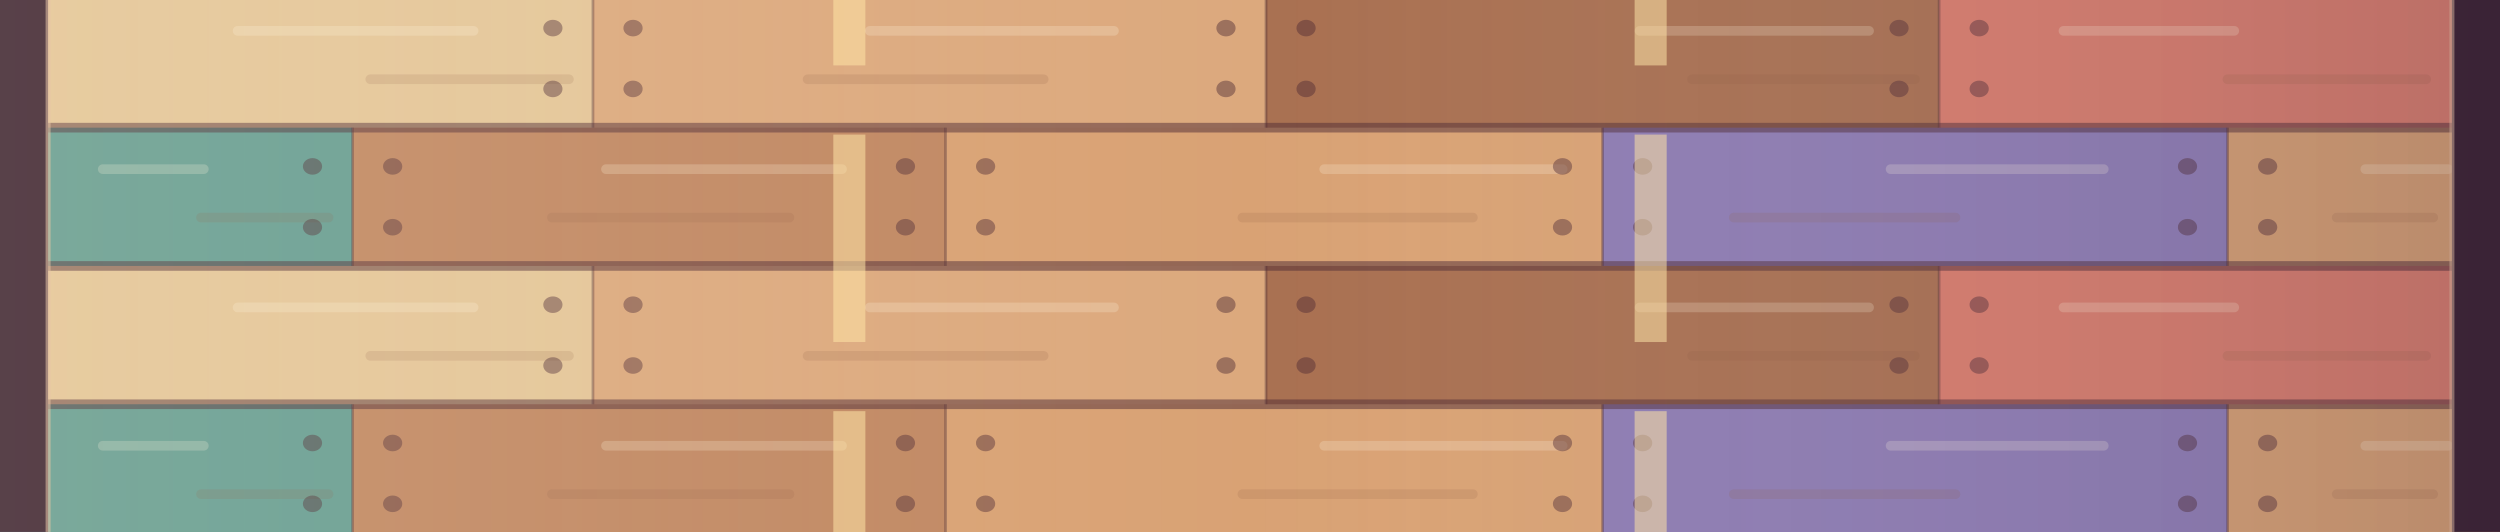
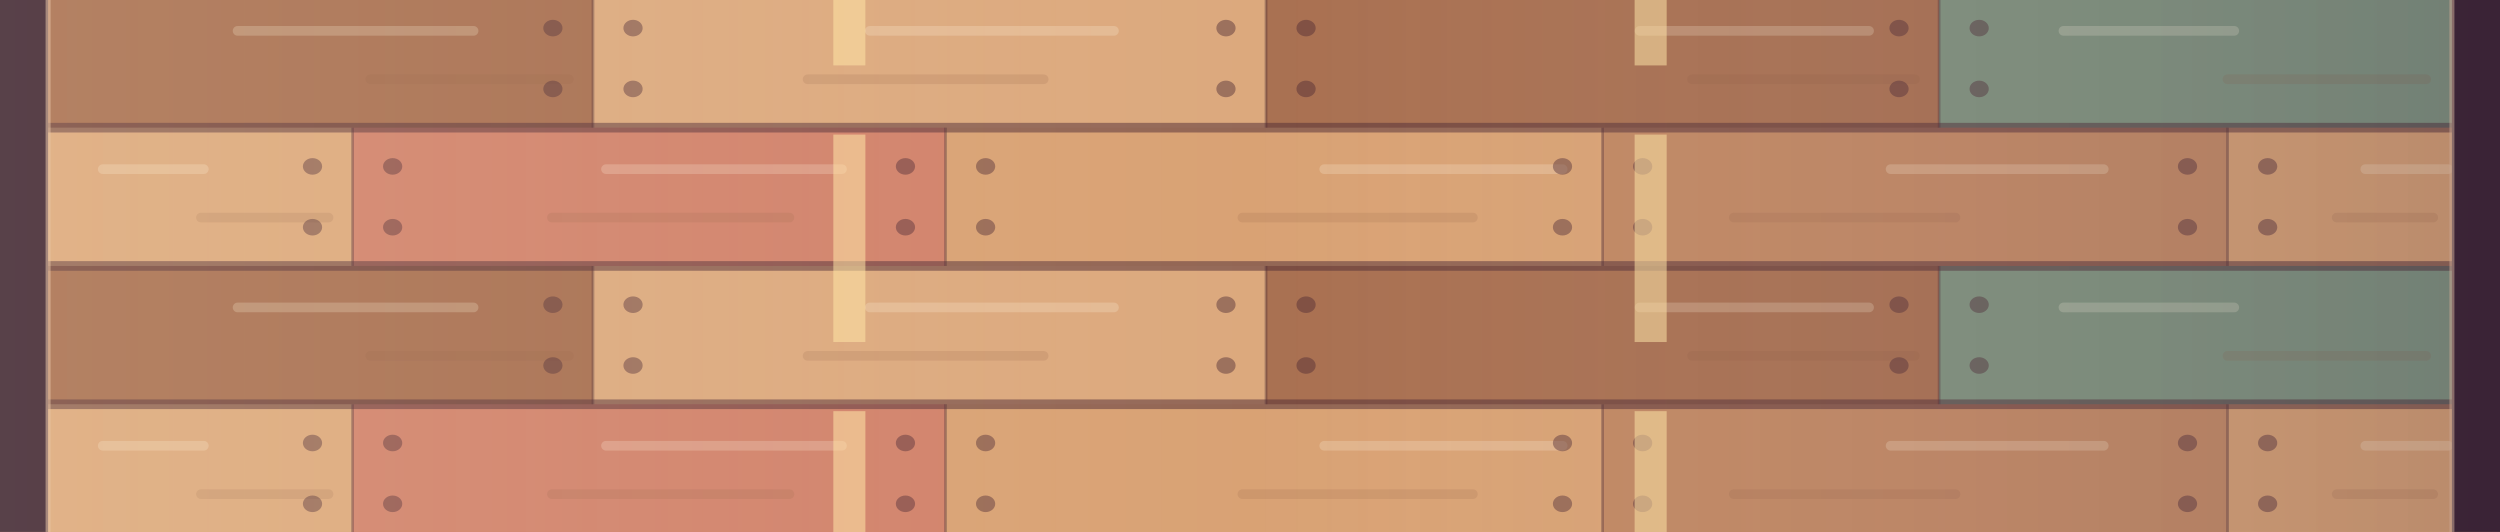
<svg xmlns="http://www.w3.org/2000/svg" width="564" height="120" viewBox="0 0 564 120">
  <rect width="564" height="120" fill="#C08660" />
-   <rect x="0" y="-33.6" width="79.54" height="31.8" fill="#669d91" />
-   <rect x="79.54" y="-33.6" width="133.77" height="31.8" fill="#c18862" />
+   <rect x="0" y="-33.6" width="79.54" height="31.8" fill="#dca87b" />
+   <rect x="79.54" y="-33.6" width="133.77" height="31.8" fill="#d1826a" />
  <rect x="213.31" y="-33.6" width="148.23" height="31.8" fill="#d9a274" />
-   <rect x="361.54" y="-33.6" width="141" height="31.8" fill="#8e7cb2" />
+   <rect x="361.54" y="-33.6" width="141" height="31.8" fill="#c18762" />
  <rect x="502.54" y="-33.6" width="61.46" height="31.8" fill="#d59e71" />
-   <rect x="0" y="-2.4" width="133.77" height="31.8" fill="#e4c597" />
+   <rect x="0" y="-2.4" width="133.77" height="31.8" fill="#a86f50" />
  <rect x="133.77" y="-2.4" width="151.85" height="31.8" fill="#dca97d" />
  <rect x="285.62" y="-2.4" width="151.84" height="31.8" fill="#a97051" />
-   <rect x="437.46" y="-2.4" width="126.54" height="31.8" fill="#d77c6b" />
-   <rect x="0" y="28.8" width="79.54" height="31.8" fill="#669d91" />
-   <rect x="79.54" y="28.8" width="133.77" height="31.8" fill="#c18862" />
+   <rect x="437.46" y="-2.4" width="126.54" height="31.8" fill="#7f907b" />
+   <rect x="0" y="28.8" width="79.54" height="31.8" fill="#dca87b" />
+   <rect x="79.54" y="28.8" width="133.77" height="31.8" fill="#d1826a" />
  <rect x="213.31" y="28.8" width="148.23" height="31.8" fill="#d9a274" />
-   <rect x="361.54" y="28.8" width="141" height="31.8" fill="#8e7cb2" />
+   <rect x="361.54" y="28.8" width="141" height="31.8" fill="#c18762" />
  <rect x="502.54" y="28.8" width="61.46" height="31.8" fill="#d59e71" />
-   <rect x="0" y="60" width="133.77" height="31.8" fill="#e4c597" />
+   <rect x="0" y="60" width="133.77" height="31.8" fill="#a86f50" />
  <rect x="133.77" y="60" width="151.85" height="31.8" fill="#dca97d" />
  <rect x="285.62" y="60" width="151.84" height="31.8" fill="#a97051" />
-   <rect x="437.46" y="60" width="126.54" height="31.8" fill="#d77c6b" />
-   <rect x="0" y="91.2" width="79.54" height="31.8" fill="#669d91" />
-   <rect x="79.54" y="91.2" width="133.77" height="31.8" fill="#c18862" />
+   <rect x="437.46" y="60" width="126.54" height="31.8" fill="#7f907b" />
+   <rect x="0" y="91.2" width="79.54" height="31.8" fill="#dca87b" />
+   <rect x="79.54" y="91.2" width="133.77" height="31.8" fill="#d1826a" />
  <rect x="213.31" y="91.2" width="148.23" height="31.8" fill="#d9a274" />
-   <rect x="361.54" y="91.2" width="141" height="31.8" fill="#8e7cb2" />
+   <rect x="361.54" y="91.2" width="141" height="31.8" fill="#c18762" />
  <rect x="502.54" y="91.2" width="61.46" height="31.8" fill="#d59e71" />
-   <rect x="0" y="122.4" width="133.77" height="31.8" fill="#e4c597" />
+   <rect x="0" y="122.4" width="133.77" height="31.8" fill="#a86f50" />
  <rect x="133.77" y="122.4" width="151.85" height="31.8" fill="#dca97d" />
  <rect x="285.62" y="122.4" width="151.84" height="31.8" fill="#a97051" />
-   <rect x="437.46" y="122.4" width="126.54" height="31.8" fill="#d77c6b" />
-   <rect x="0" y="153.6" width="79.54" height="31.8" fill="#669d91" />
-   <rect x="79.54" y="153.6" width="133.77" height="31.8" fill="#c18862" />
+   <rect x="437.46" y="122.4" width="126.54" height="31.8" fill="#7f907b" />
+   <rect x="0" y="153.6" width="79.54" height="31.8" fill="#dca87b" />
+   <rect x="79.54" y="153.6" width="133.77" height="31.8" fill="#d1826a" />
  <rect x="213.31" y="153.6" width="148.23" height="31.8" fill="#d9a274" />
-   <rect x="361.54" y="153.6" width="141" height="31.8" fill="#8e7cb2" />
+   <rect x="361.54" y="153.6" width="141" height="31.8" fill="#c18762" />
  <rect x="502.54" y="153.6" width="61.46" height="31.8" fill="#d59e71" />
  <path d="M23.18 -24.24H45.98" stroke="#FFF6DE" stroke-opacity="0.22" stroke-width="2.18" stroke-linecap="round" />
  <path d="M45.34 -13.32H74.12" stroke="#8C5A40" stroke-opacity="0.16" stroke-width="2.18" stroke-linecap="round" />
  <path d="M136.71 -24.24H189.95" stroke="#FFF6DE" stroke-opacity="0.22" stroke-width="2.18" stroke-linecap="round" />
  <path d="M124.51 -13.32H178.1" stroke="#8C5A40" stroke-opacity="0.16" stroke-width="2.18" stroke-linecap="round" />
  <path d="M298.75 -24.24H352.54" stroke="#FFF6DE" stroke-opacity="0.22" stroke-width="2.18" stroke-linecap="round" />
  <path d="M280.29 -13.32H332.28" stroke="#8C5A40" stroke-opacity="0.16" stroke-width="2.18" stroke-linecap="round" />
  <path d="M426.52 -24.24H474.6" stroke="#FFF6DE" stroke-opacity="0.22" stroke-width="2.18" stroke-linecap="round" />
  <path d="M391.14 -13.32H441.15" stroke="#8C5A40" stroke-opacity="0.16" stroke-width="2.18" stroke-linecap="round" />
  <path d="M533.61 -24.24H552.32" stroke="#FFF6DE" stroke-opacity="0.22" stroke-width="2.18" stroke-linecap="round" />
  <path d="M527.16 -13.32H548.94" stroke="#8C5A40" stroke-opacity="0.16" stroke-width="2.18" stroke-linecap="round" />
  <path d="M53.6 6.96H106.84" stroke="#FFF6DE" stroke-opacity="0.22" stroke-width="2.18" stroke-linecap="round" />
  <path d="M83.54 17.88H128.35" stroke="#8C5A40" stroke-opacity="0.16" stroke-width="2.18" stroke-linecap="round" />
  <path d="M196.21 6.96H251.31" stroke="#FFF6DE" stroke-opacity="0.22" stroke-width="2.18" stroke-linecap="round" />
  <path d="M182.19 17.88H235.45" stroke="#8C5A40" stroke-opacity="0.16" stroke-width="2.18" stroke-linecap="round" />
  <path d="M369.89 6.96H421.66" stroke="#FFF6DE" stroke-opacity="0.22" stroke-width="2.18" stroke-linecap="round" />
  <path d="M381.7 17.88H432.04" stroke="#8C5A40" stroke-opacity="0.16" stroke-width="2.18" stroke-linecap="round" />
  <path d="M465.52 6.96H504.05" stroke="#FFF6DE" stroke-opacity="0.22" stroke-width="2.18" stroke-linecap="round" />
  <path d="M502.51 17.88H547.35" stroke="#8C5A40" stroke-opacity="0.16" stroke-width="2.18" stroke-linecap="round" />
  <path d="M23.18 38.16H45.98" stroke="#FFF6DE" stroke-opacity="0.22" stroke-width="2.18" stroke-linecap="round" />
  <path d="M45.34 49.08H74.12" stroke="#8C5A40" stroke-opacity="0.16" stroke-width="2.18" stroke-linecap="round" />
  <path d="M136.71 38.16H189.95" stroke="#FFF6DE" stroke-opacity="0.22" stroke-width="2.18" stroke-linecap="round" />
  <path d="M124.51 49.08H178.1" stroke="#8C5A40" stroke-opacity="0.16" stroke-width="2.18" stroke-linecap="round" />
  <path d="M298.75 38.16H352.54" stroke="#FFF6DE" stroke-opacity="0.22" stroke-width="2.18" stroke-linecap="round" />
  <path d="M280.29 49.08H332.28" stroke="#8C5A40" stroke-opacity="0.16" stroke-width="2.18" stroke-linecap="round" />
  <path d="M426.52 38.16H474.6" stroke="#FFF6DE" stroke-opacity="0.22" stroke-width="2.18" stroke-linecap="round" />
  <path d="M391.14 49.08H441.15" stroke="#8C5A40" stroke-opacity="0.16" stroke-width="2.18" stroke-linecap="round" />
  <path d="M533.61 38.16H552.32" stroke="#FFF6DE" stroke-opacity="0.22" stroke-width="2.18" stroke-linecap="round" />
  <path d="M527.16 49.08H548.94" stroke="#8C5A40" stroke-opacity="0.16" stroke-width="2.18" stroke-linecap="round" />
  <path d="M53.6 69.36H106.84" stroke="#FFF6DE" stroke-opacity="0.22" stroke-width="2.18" stroke-linecap="round" />
  <path d="M83.54 80.28H128.35" stroke="#8C5A40" stroke-opacity="0.16" stroke-width="2.18" stroke-linecap="round" />
  <path d="M196.21 69.36H251.31" stroke="#FFF6DE" stroke-opacity="0.22" stroke-width="2.18" stroke-linecap="round" />
  <path d="M182.19 80.28H235.45" stroke="#8C5A40" stroke-opacity="0.16" stroke-width="2.18" stroke-linecap="round" />
  <path d="M369.89 69.36H421.66" stroke="#FFF6DE" stroke-opacity="0.22" stroke-width="2.18" stroke-linecap="round" />
  <path d="M381.7 80.28H432.04" stroke="#8C5A40" stroke-opacity="0.16" stroke-width="2.18" stroke-linecap="round" />
  <path d="M465.52 69.36H504.05" stroke="#FFF6DE" stroke-opacity="0.22" stroke-width="2.18" stroke-linecap="round" />
  <path d="M502.51 80.28H547.35" stroke="#8C5A40" stroke-opacity="0.16" stroke-width="2.18" stroke-linecap="round" />
  <path d="M23.18 100.56H45.98" stroke="#FFF6DE" stroke-opacity="0.22" stroke-width="2.18" stroke-linecap="round" />
  <path d="M45.34 111.48H74.12" stroke="#8C5A40" stroke-opacity="0.16" stroke-width="2.18" stroke-linecap="round" />
  <path d="M136.71 100.56H189.95" stroke="#FFF6DE" stroke-opacity="0.22" stroke-width="2.18" stroke-linecap="round" />
  <path d="M124.51 111.48H178.1" stroke="#8C5A40" stroke-opacity="0.16" stroke-width="2.18" stroke-linecap="round" />
  <path d="M298.75 100.56H352.54" stroke="#FFF6DE" stroke-opacity="0.22" stroke-width="2.18" stroke-linecap="round" />
  <path d="M280.29 111.48H332.28" stroke="#8C5A40" stroke-opacity="0.16" stroke-width="2.18" stroke-linecap="round" />
  <path d="M426.52 100.56H474.6" stroke="#FFF6DE" stroke-opacity="0.22" stroke-width="2.18" stroke-linecap="round" />
  <path d="M391.14 111.48H441.15" stroke="#8C5A40" stroke-opacity="0.16" stroke-width="2.18" stroke-linecap="round" />
  <path d="M533.61 100.56H552.32" stroke="#FFF6DE" stroke-opacity="0.22" stroke-width="2.18" stroke-linecap="round" />
  <path d="M527.16 111.48H548.94" stroke="#8C5A40" stroke-opacity="0.16" stroke-width="2.18" stroke-linecap="round" />
  <path d="M53.6 131.76H106.84" stroke="#FFF6DE" stroke-opacity="0.22" stroke-width="2.18" stroke-linecap="round" />
  <path d="M83.54 142.68H128.35" stroke="#8C5A40" stroke-opacity="0.16" stroke-width="2.18" stroke-linecap="round" />
  <path d="M196.21 131.76H251.31" stroke="#FFF6DE" stroke-opacity="0.22" stroke-width="2.18" stroke-linecap="round" />
  <path d="M182.19 142.68H235.45" stroke="#8C5A40" stroke-opacity="0.16" stroke-width="2.18" stroke-linecap="round" />
  <path d="M369.89 131.76H421.66" stroke="#FFF6DE" stroke-opacity="0.22" stroke-width="2.18" stroke-linecap="round" />
  <path d="M381.7 142.68H432.04" stroke="#8C5A40" stroke-opacity="0.16" stroke-width="2.18" stroke-linecap="round" />
  <path d="M465.52 131.76H504.05" stroke="#FFF6DE" stroke-opacity="0.22" stroke-width="2.18" stroke-linecap="round" />
  <path d="M502.51 142.68H547.35" stroke="#8C5A40" stroke-opacity="0.16" stroke-width="2.18" stroke-linecap="round" />
  <path d="M23.18 162.96H45.98" stroke="#FFF6DE" stroke-opacity="0.22" stroke-width="2.18" stroke-linecap="round" />
  <path d="M45.34 173.88H74.12" stroke="#8C5A40" stroke-opacity="0.16" stroke-width="2.18" stroke-linecap="round" />
  <path d="M136.71 162.96H189.95" stroke="#FFF6DE" stroke-opacity="0.22" stroke-width="2.18" stroke-linecap="round" />
  <path d="M124.51 173.88H178.1" stroke="#8C5A40" stroke-opacity="0.16" stroke-width="2.18" stroke-linecap="round" />
  <path d="M298.75 162.96H352.54" stroke="#FFF6DE" stroke-opacity="0.22" stroke-width="2.18" stroke-linecap="round" />
  <path d="M280.29 173.88H332.28" stroke="#8C5A40" stroke-opacity="0.16" stroke-width="2.18" stroke-linecap="round" />
  <path d="M426.52 162.96H474.6" stroke="#FFF6DE" stroke-opacity="0.22" stroke-width="2.18" stroke-linecap="round" />
  <path d="M391.14 173.88H441.15" stroke="#8C5A40" stroke-opacity="0.16" stroke-width="2.18" stroke-linecap="round" />
  <path d="M533.61 162.96H552.32" stroke="#FFF6DE" stroke-opacity="0.22" stroke-width="2.18" stroke-linecap="round" />
  <path d="M527.16 173.88H548.94" stroke="#8C5A40" stroke-opacity="0.16" stroke-width="2.18" stroke-linecap="round" />
  <path d="M79.54 -33.6V-2.4" stroke="#4E2B34" stroke-opacity=".38" stroke-width="0.63" />
  <path d="M213.31 -33.6V-2.4" stroke="#4E2B34" stroke-opacity=".38" stroke-width="0.63" />
  <path d="M361.54 -33.6V-2.4" stroke="#4E2B34" stroke-opacity=".38" stroke-width="0.63" />
  <path d="M502.54 -33.6V-2.4" stroke="#4E2B34" stroke-opacity=".38" stroke-width="0.63" />
  <path d="M0 -33.6H564" stroke="#4E2B34" stroke-opacity=".5" stroke-width="2.18" />
  <path d="M133.77 -2.4V28.8" stroke="#4E2B34" stroke-opacity=".38" stroke-width="0.63" />
  <path d="M285.62 -2.4V28.8" stroke="#4E2B34" stroke-opacity=".38" stroke-width="0.63" />
  <path d="M437.46 -2.4V28.8" stroke="#4E2B34" stroke-opacity=".38" stroke-width="0.63" />
  <path d="M0 -2.4H564" stroke="#4E2B34" stroke-opacity=".5" stroke-width="2.18" />
  <path d="M79.54 28.8V60" stroke="#4E2B34" stroke-opacity=".38" stroke-width="0.63" />
  <path d="M213.31 28.8V60" stroke="#4E2B34" stroke-opacity=".38" stroke-width="0.63" />
  <path d="M361.54 28.8V60" stroke="#4E2B34" stroke-opacity=".38" stroke-width="0.63" />
  <path d="M502.54 28.8V60" stroke="#4E2B34" stroke-opacity=".38" stroke-width="0.63" />
  <path d="M0 28.8H564" stroke="#4E2B34" stroke-opacity=".5" stroke-width="2.18" />
  <path d="M133.77 60V91.2" stroke="#4E2B34" stroke-opacity=".38" stroke-width="0.63" />
  <path d="M285.62 60V91.2" stroke="#4E2B34" stroke-opacity=".38" stroke-width="0.63" />
  <path d="M437.46 60V91.2" stroke="#4E2B34" stroke-opacity=".38" stroke-width="0.63" />
  <path d="M0 60H564" stroke="#4E2B34" stroke-opacity=".5" stroke-width="2.18" />
  <path d="M79.54 91.2V122.4" stroke="#4E2B34" stroke-opacity=".38" stroke-width="0.63" />
  <path d="M213.31 91.2V122.4" stroke="#4E2B34" stroke-opacity=".38" stroke-width="0.63" />
  <path d="M361.54 91.2V122.4" stroke="#4E2B34" stroke-opacity=".38" stroke-width="0.63" />
  <path d="M502.54 91.2V122.4" stroke="#4E2B34" stroke-opacity=".38" stroke-width="0.63" />
  <path d="M0 91.2H564" stroke="#4E2B34" stroke-opacity=".5" stroke-width="2.18" />
  <path d="M133.77 122.4V153.6" stroke="#4E2B34" stroke-opacity=".38" stroke-width="0.63" />
  <path d="M285.62 122.4V153.6" stroke="#4E2B34" stroke-opacity=".38" stroke-width="0.63" />
  <path d="M437.46 122.4V153.6" stroke="#4E2B34" stroke-opacity=".38" stroke-width="0.63" />
  <path d="M0 122.4H564" stroke="#4E2B34" stroke-opacity=".5" stroke-width="2.18" />
  <path d="M79.54 153.6V184.8" stroke="#4E2B34" stroke-opacity=".38" stroke-width="0.63" />
  <path d="M213.31 153.6V184.8" stroke="#4E2B34" stroke-opacity=".38" stroke-width="0.63" />
  <path d="M361.54 153.6V184.8" stroke="#4E2B34" stroke-opacity=".38" stroke-width="0.63" />
  <path d="M502.54 153.6V184.8" stroke="#4E2B34" stroke-opacity=".38" stroke-width="0.63" />
  <path d="M0 153.6H564" stroke="#4E2B34" stroke-opacity=".5" stroke-width="2.18" />
  <ellipse cx="70.5" cy="-24.86" rx="2.17" ry="1.87" fill="#4E2B34" fill-opacity=".45" />
  <ellipse cx="70.5" cy="-11.14" rx="2.17" ry="1.87" fill="#4E2B34" fill-opacity=".45" />
  <ellipse cx="88.58" cy="-24.86" rx="2.17" ry="1.87" fill="#4E2B34" fill-opacity=".45" />
  <ellipse cx="88.58" cy="-11.14" rx="2.17" ry="1.87" fill="#4E2B34" fill-opacity=".45" />
  <ellipse cx="204.27" cy="-24.86" rx="2.17" ry="1.87" fill="#4E2B34" fill-opacity=".45" />
  <ellipse cx="204.27" cy="-11.14" rx="2.17" ry="1.87" fill="#4E2B34" fill-opacity=".45" />
  <ellipse cx="222.35" cy="-24.86" rx="2.17" ry="1.87" fill="#4E2B34" fill-opacity=".45" />
  <ellipse cx="222.35" cy="-11.14" rx="2.17" ry="1.87" fill="#4E2B34" fill-opacity=".45" />
  <ellipse cx="352.5" cy="-24.86" rx="2.17" ry="1.87" fill="#4E2B34" fill-opacity=".45" />
  <ellipse cx="352.5" cy="-11.14" rx="2.17" ry="1.87" fill="#4E2B34" fill-opacity=".45" />
  <ellipse cx="370.58" cy="-24.86" rx="2.17" ry="1.87" fill="#4E2B34" fill-opacity=".45" />
  <ellipse cx="370.58" cy="-11.14" rx="2.17" ry="1.87" fill="#4E2B34" fill-opacity=".45" />
  <ellipse cx="493.5" cy="-24.86" rx="2.17" ry="1.87" fill="#4E2B34" fill-opacity=".45" />
  <ellipse cx="493.5" cy="-11.14" rx="2.17" ry="1.87" fill="#4E2B34" fill-opacity=".45" />
  <ellipse cx="511.58" cy="-24.86" rx="2.17" ry="1.87" fill="#4E2B34" fill-opacity=".45" />
  <ellipse cx="511.58" cy="-11.14" rx="2.17" ry="1.87" fill="#4E2B34" fill-opacity=".45" />
  <ellipse cx="124.73" cy="6.34" rx="2.17" ry="1.87" fill="#4E2B34" fill-opacity=".45" />
  <ellipse cx="124.73" cy="20.06" rx="2.17" ry="1.87" fill="#4E2B34" fill-opacity=".45" />
  <ellipse cx="142.81" cy="6.34" rx="2.17" ry="1.87" fill="#4E2B34" fill-opacity=".45" />
  <ellipse cx="142.81" cy="20.06" rx="2.17" ry="1.87" fill="#4E2B34" fill-opacity=".45" />
  <ellipse cx="276.58" cy="6.34" rx="2.17" ry="1.87" fill="#4E2B34" fill-opacity=".45" />
  <ellipse cx="276.58" cy="20.06" rx="2.17" ry="1.87" fill="#4E2B34" fill-opacity=".45" />
  <ellipse cx="294.65" cy="6.34" rx="2.17" ry="1.87" fill="#4E2B34" fill-opacity=".45" />
  <ellipse cx="294.65" cy="20.06" rx="2.17" ry="1.87" fill="#4E2B34" fill-opacity=".45" />
  <ellipse cx="428.42" cy="6.34" rx="2.17" ry="1.87" fill="#4E2B34" fill-opacity=".45" />
  <ellipse cx="428.42" cy="20.06" rx="2.17" ry="1.87" fill="#4E2B34" fill-opacity=".45" />
  <ellipse cx="446.5" cy="6.34" rx="2.17" ry="1.87" fill="#4E2B34" fill-opacity=".45" />
  <ellipse cx="446.5" cy="20.06" rx="2.17" ry="1.87" fill="#4E2B34" fill-opacity=".45" />
  <ellipse cx="70.5" cy="37.54" rx="2.17" ry="1.87" fill="#4E2B34" fill-opacity=".45" />
  <ellipse cx="70.5" cy="51.26" rx="2.17" ry="1.87" fill="#4E2B34" fill-opacity=".45" />
  <ellipse cx="88.58" cy="37.54" rx="2.17" ry="1.87" fill="#4E2B34" fill-opacity=".45" />
  <ellipse cx="88.58" cy="51.26" rx="2.17" ry="1.87" fill="#4E2B34" fill-opacity=".45" />
  <ellipse cx="204.27" cy="37.54" rx="2.17" ry="1.87" fill="#4E2B34" fill-opacity=".45" />
  <ellipse cx="204.27" cy="51.26" rx="2.17" ry="1.87" fill="#4E2B34" fill-opacity=".45" />
  <ellipse cx="222.35" cy="37.54" rx="2.17" ry="1.87" fill="#4E2B34" fill-opacity=".45" />
  <ellipse cx="222.35" cy="51.26" rx="2.17" ry="1.87" fill="#4E2B34" fill-opacity=".45" />
  <ellipse cx="352.5" cy="37.54" rx="2.17" ry="1.87" fill="#4E2B34" fill-opacity=".45" />
  <ellipse cx="352.5" cy="51.26" rx="2.17" ry="1.87" fill="#4E2B34" fill-opacity=".45" />
  <ellipse cx="370.58" cy="37.54" rx="2.17" ry="1.87" fill="#4E2B34" fill-opacity=".45" />
  <ellipse cx="370.58" cy="51.26" rx="2.17" ry="1.87" fill="#4E2B34" fill-opacity=".45" />
  <ellipse cx="493.5" cy="37.54" rx="2.17" ry="1.87" fill="#4E2B34" fill-opacity=".45" />
  <ellipse cx="493.5" cy="51.26" rx="2.17" ry="1.87" fill="#4E2B34" fill-opacity=".45" />
  <ellipse cx="511.58" cy="37.54" rx="2.17" ry="1.87" fill="#4E2B34" fill-opacity=".45" />
  <ellipse cx="511.58" cy="51.26" rx="2.17" ry="1.87" fill="#4E2B34" fill-opacity=".45" />
  <ellipse cx="124.73" cy="68.74" rx="2.17" ry="1.87" fill="#4E2B34" fill-opacity=".45" />
  <ellipse cx="124.73" cy="82.46" rx="2.17" ry="1.87" fill="#4E2B34" fill-opacity=".45" />
  <ellipse cx="142.81" cy="68.74" rx="2.17" ry="1.87" fill="#4E2B34" fill-opacity=".45" />
  <ellipse cx="142.81" cy="82.46" rx="2.17" ry="1.87" fill="#4E2B34" fill-opacity=".45" />
  <ellipse cx="276.58" cy="68.74" rx="2.17" ry="1.87" fill="#4E2B34" fill-opacity=".45" />
  <ellipse cx="276.58" cy="82.46" rx="2.17" ry="1.87" fill="#4E2B34" fill-opacity=".45" />
  <ellipse cx="294.65" cy="68.74" rx="2.17" ry="1.87" fill="#4E2B34" fill-opacity=".45" />
  <ellipse cx="294.65" cy="82.46" rx="2.17" ry="1.87" fill="#4E2B34" fill-opacity=".45" />
  <ellipse cx="428.42" cy="68.74" rx="2.17" ry="1.87" fill="#4E2B34" fill-opacity=".45" />
  <ellipse cx="428.42" cy="82.46" rx="2.17" ry="1.87" fill="#4E2B34" fill-opacity=".45" />
  <ellipse cx="446.5" cy="68.74" rx="2.17" ry="1.87" fill="#4E2B34" fill-opacity=".45" />
  <ellipse cx="446.5" cy="82.46" rx="2.17" ry="1.87" fill="#4E2B34" fill-opacity=".45" />
  <ellipse cx="70.5" cy="99.94" rx="2.17" ry="1.87" fill="#4E2B34" fill-opacity=".45" />
  <ellipse cx="70.5" cy="113.66" rx="2.17" ry="1.87" fill="#4E2B34" fill-opacity=".45" />
  <ellipse cx="88.58" cy="99.94" rx="2.17" ry="1.87" fill="#4E2B34" fill-opacity=".45" />
  <ellipse cx="88.58" cy="113.66" rx="2.17" ry="1.87" fill="#4E2B34" fill-opacity=".45" />
  <ellipse cx="204.27" cy="99.94" rx="2.17" ry="1.87" fill="#4E2B34" fill-opacity=".45" />
  <ellipse cx="204.27" cy="113.66" rx="2.17" ry="1.87" fill="#4E2B34" fill-opacity=".45" />
  <ellipse cx="222.35" cy="99.94" rx="2.17" ry="1.87" fill="#4E2B34" fill-opacity=".45" />
  <ellipse cx="222.35" cy="113.66" rx="2.17" ry="1.87" fill="#4E2B34" fill-opacity=".45" />
  <ellipse cx="352.5" cy="99.94" rx="2.17" ry="1.87" fill="#4E2B34" fill-opacity=".45" />
  <ellipse cx="352.5" cy="113.66" rx="2.17" ry="1.87" fill="#4E2B34" fill-opacity=".45" />
  <ellipse cx="370.58" cy="99.94" rx="2.17" ry="1.87" fill="#4E2B34" fill-opacity=".45" />
  <ellipse cx="370.58" cy="113.66" rx="2.17" ry="1.87" fill="#4E2B34" fill-opacity=".45" />
  <ellipse cx="493.5" cy="99.94" rx="2.17" ry="1.87" fill="#4E2B34" fill-opacity=".45" />
  <ellipse cx="493.5" cy="113.66" rx="2.17" ry="1.87" fill="#4E2B34" fill-opacity=".45" />
  <ellipse cx="511.58" cy="99.94" rx="2.17" ry="1.87" fill="#4E2B34" fill-opacity=".45" />
  <ellipse cx="511.58" cy="113.66" rx="2.17" ry="1.87" fill="#4E2B34" fill-opacity=".45" />
  <ellipse cx="124.73" cy="131.14" rx="2.17" ry="1.87" fill="#4E2B34" fill-opacity=".45" />
  <ellipse cx="124.73" cy="144.86" rx="2.17" ry="1.87" fill="#4E2B34" fill-opacity=".45" />
  <ellipse cx="142.81" cy="131.14" rx="2.17" ry="1.87" fill="#4E2B34" fill-opacity=".45" />
  <ellipse cx="142.81" cy="144.86" rx="2.17" ry="1.87" fill="#4E2B34" fill-opacity=".45" />
  <ellipse cx="276.58" cy="131.14" rx="2.17" ry="1.87" fill="#4E2B34" fill-opacity=".45" />
  <ellipse cx="276.58" cy="144.86" rx="2.17" ry="1.87" fill="#4E2B34" fill-opacity=".45" />
  <ellipse cx="294.65" cy="131.14" rx="2.17" ry="1.87" fill="#4E2B34" fill-opacity=".45" />
  <ellipse cx="294.65" cy="144.86" rx="2.17" ry="1.87" fill="#4E2B34" fill-opacity=".45" />
  <ellipse cx="428.42" cy="131.14" rx="2.17" ry="1.87" fill="#4E2B34" fill-opacity=".45" />
  <ellipse cx="428.42" cy="144.86" rx="2.17" ry="1.87" fill="#4E2B34" fill-opacity=".45" />
  <ellipse cx="446.5" cy="131.14" rx="2.17" ry="1.87" fill="#4E2B34" fill-opacity=".45" />
  <ellipse cx="446.5" cy="144.86" rx="2.17" ry="1.87" fill="#4E2B34" fill-opacity=".45" />
  <ellipse cx="70.5" cy="162.34" rx="2.17" ry="1.87" fill="#4E2B34" fill-opacity=".45" />
  <ellipse cx="70.5" cy="176.06" rx="2.17" ry="1.87" fill="#4E2B34" fill-opacity=".45" />
  <ellipse cx="88.58" cy="162.34" rx="2.17" ry="1.87" fill="#4E2B34" fill-opacity=".45" />
  <ellipse cx="88.58" cy="176.06" rx="2.17" ry="1.87" fill="#4E2B34" fill-opacity=".45" />
  <ellipse cx="204.27" cy="162.34" rx="2.17" ry="1.87" fill="#4E2B34" fill-opacity=".45" />
  <ellipse cx="204.27" cy="176.06" rx="2.17" ry="1.87" fill="#4E2B34" fill-opacity=".45" />
  <ellipse cx="222.35" cy="162.34" rx="2.17" ry="1.87" fill="#4E2B34" fill-opacity=".45" />
  <ellipse cx="222.35" cy="176.06" rx="2.17" ry="1.87" fill="#4E2B34" fill-opacity=".45" />
  <ellipse cx="352.5" cy="162.34" rx="2.17" ry="1.87" fill="#4E2B34" fill-opacity=".45" />
  <ellipse cx="352.5" cy="176.06" rx="2.17" ry="1.87" fill="#4E2B34" fill-opacity=".45" />
  <ellipse cx="370.58" cy="162.34" rx="2.17" ry="1.87" fill="#4E2B34" fill-opacity=".45" />
  <ellipse cx="370.58" cy="176.06" rx="2.17" ry="1.87" fill="#4E2B34" fill-opacity=".45" />
  <ellipse cx="493.5" cy="162.34" rx="2.17" ry="1.87" fill="#4E2B34" fill-opacity=".45" />
  <ellipse cx="493.5" cy="176.06" rx="2.17" ry="1.87" fill="#4E2B34" fill-opacity=".45" />
  <ellipse cx="511.58" cy="162.34" rx="2.17" ry="1.87" fill="#4E2B34" fill-opacity=".45" />
  <ellipse cx="511.58" cy="176.06" rx="2.17" ry="1.87" fill="#4E2B34" fill-opacity=".45" />
  <rect x="188" y="-32.04" width="7.23" height="46.8" fill="#FFE3A2" fill-opacity=".55" />
  <rect x="368.77" y="-32.04" width="7.23" height="46.8" fill="#FFE3A2" fill-opacity=".55" />
  <rect x="188" y="30.36" width="7.23" height="46.8" fill="#FFE3A2" fill-opacity=".55" />
  <rect x="368.77" y="30.36" width="7.23" height="46.8" fill="#FFE3A2" fill-opacity=".55" />
  <rect x="188" y="92.76" width="7.23" height="46.8" fill="#FFE3A2" fill-opacity=".55" />
  <rect x="368.77" y="92.76" width="7.23" height="46.8" fill="#FFE3A2" fill-opacity=".55" />
  <rect x="188" y="155.16" width="7.23" height="46.8" fill="#FFE3A2" fill-opacity=".55" />
  <rect x="368.77" y="155.16" width="7.23" height="46.8" fill="#FFE3A2" fill-opacity=".55" />
  <rect x="0" y="0" width="10.85" height="120" fill="#3E2432" />
  <rect x="553.15" y="0" width="10.85" height="120" fill="#3E2432" />
  <path d="M10.85 0V120M553.15 0V120" stroke="#e4be9e" stroke-opacity=".55" stroke-width="1.13" />
  <defs>
    <linearGradient id="l" x1="0" x2="1" y1="0" y2="0">
      <stop offset="0" stop-color="#FFF4D8" stop-opacity="0.14" />
      <stop offset=".5" stop-color="#FFFFFF" stop-opacity="0" />
      <stop offset="1" stop-color="#211C47" stop-opacity="0.16" />
    </linearGradient>
  </defs>
  <rect width="564" height="120" fill="url(#l)" />
</svg>
